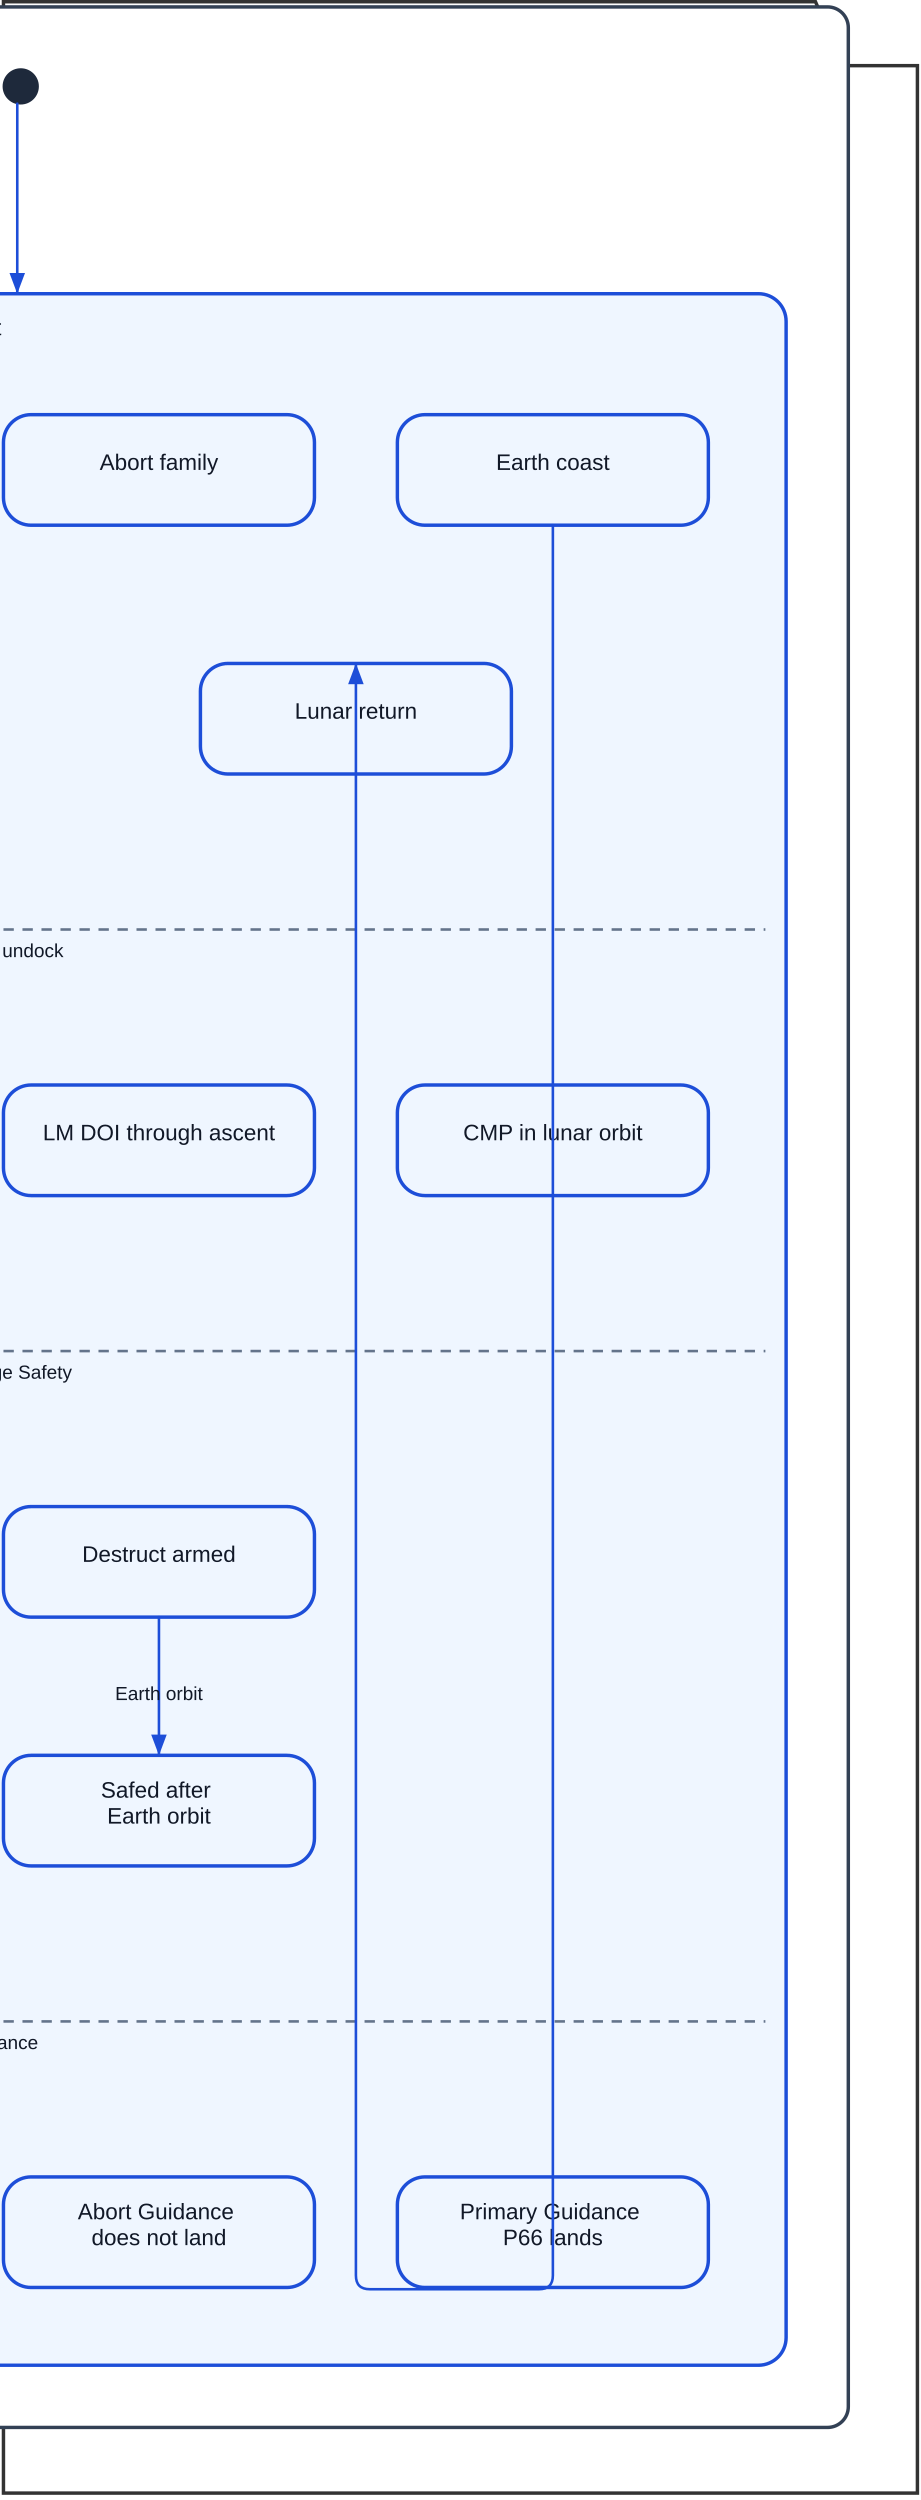
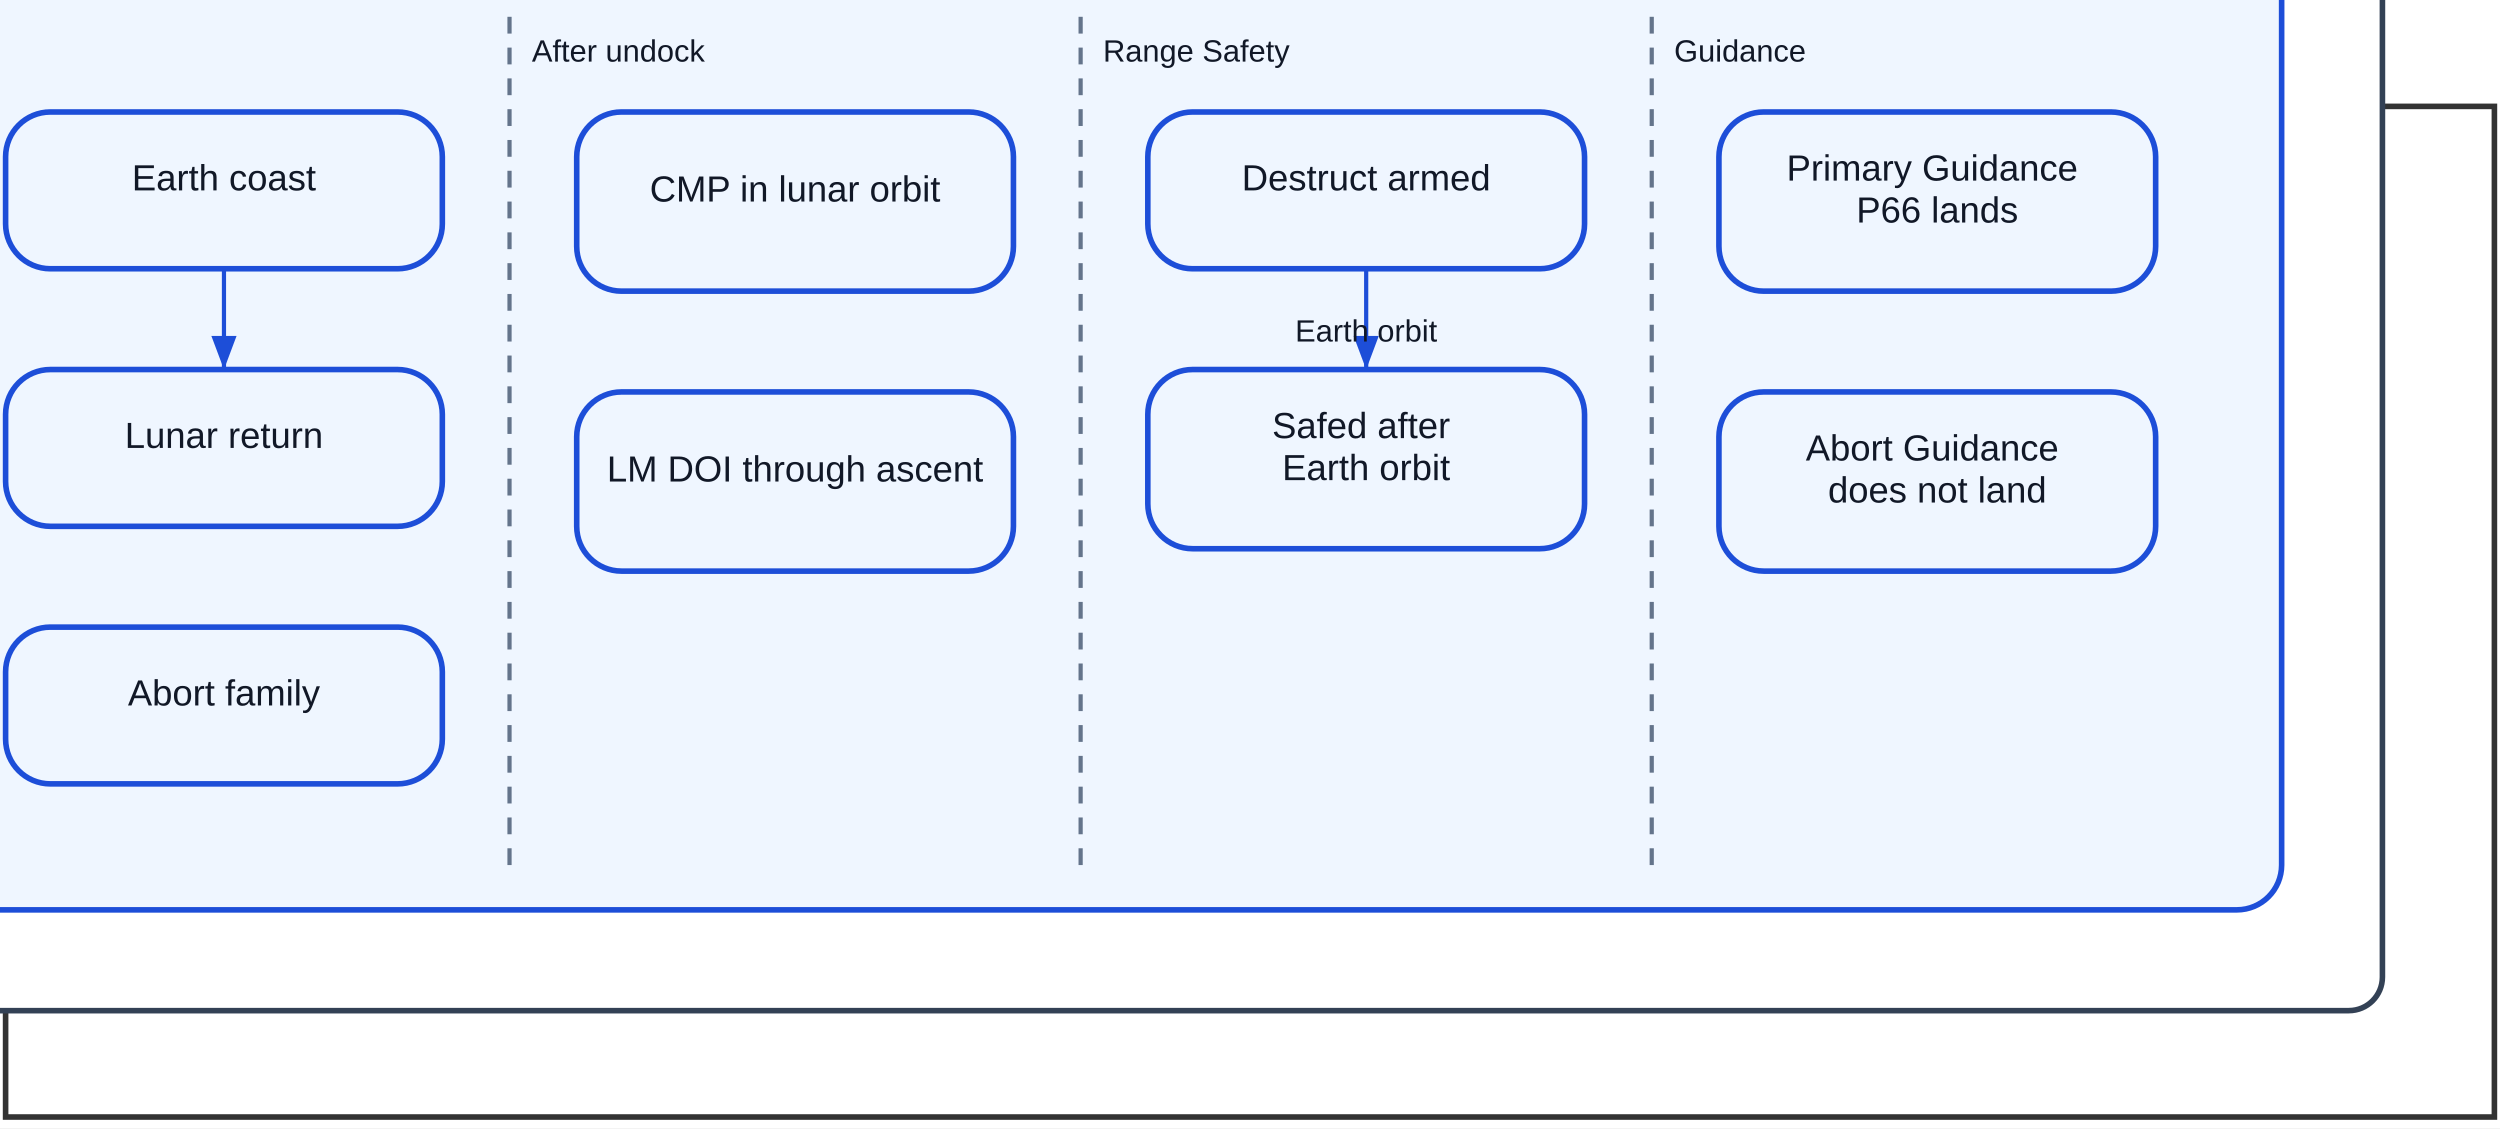
- <svg xmlns="http://www.w3.org/2000/svg" width="533" height="1447" viewBox="0 0 533 1447">
+ <svg xmlns="http://www.w3.org/2000/svg" width="893" height="403" viewBox="0 0 893 403">
  <defs>
    <style>text{font-family:Arial,Helvetica,sans-serif;fill:#111827}.label{font-size:13px}.small{font-size:11px}.header{font-size:14px;font-weight:600}</style>
    <marker id="arrow" markerWidth="8" markerHeight="6" refX="8" refY="3" orient="auto">
      <polygon points="0 0,8 3,0 6" fill="#1D4ED8" />
    </marker>
    <marker id="arrow-dark" markerWidth="8" markerHeight="6" refX="8" refY="3" orient="auto">
      <polygon points="0 0,8 3,0 6" fill="#334155" />
    </marker>
    <marker id="composition" markerWidth="12" markerHeight="12" refX="0" refY="6" orient="auto" markerUnits="strokeWidth">
      <polygon points="0 6,6 0,12 6,6 12" fill="#111827" stroke="#111827" />
    </marker>
  </defs>
-   <rect x="0" y="0" width="533" height="1447" fill="#FFFFFF" />
-   <rect x="2" y="38" width="529" height="1405" fill="none" stroke="#333333" stroke-width="2" />
+   <rect x="0" y="0" width="893" height="403" fill="#FFFFFF" />
+   <rect x="2" y="38" width="889" height="361" fill="none" stroke="#333333" stroke-width="2" />
  <path d="M 2 1 H 472 L 488 38 H 2 Z" fill="#FFFFFF" stroke="#333333" stroke-width="2" />
  <text class="header" x="12" y="24">[stv.mb] Apollo 11 Sourced Concurrency [flight : Flight]</text>
-   <rect x="2" y="38" width="529" height="1407" fill="none" stroke="#333333" stroke-width="0" />
+   <rect x="2" y="38" width="889" height="363" fill="none" stroke="#333333" stroke-width="0" />
  <g transform="translate(2,40)">
-     <rect id="boundary" x="-81" y="-36" width="570" height="1401" rx="12" fill="#FFFFFF" stroke="#334155" stroke-width="2" />
-     <text class="label" x="-71" y="-14">flight</text>
-     <rect id="flight" x="-45" y="130" width="498" height="1199" rx="16" fill="#EFF6FF" stroke="#1D4ED8" stroke-width="2" />
-     <text class="label" x="-33" y="154">Flight</text>
-     <circle id="initial" cx="10" cy="10" r="10" fill="#1E293B" stroke="#1E293B" stroke-width="1" />
-     <rect id="earthCoast" x="228" y="200" width="180" height="64" rx="16" fill="#EFF6FF" stroke="#1D4ED8" stroke-width="2" />
-     <text class="label" text-anchor="middle" x="318" y="232">Earth coast</text>
-     <rect id="lunarReturn" x="114" y="344" width="180" height="64" rx="16" fill="#EFF6FF" stroke="#1D4ED8" stroke-width="2" />
-     <text class="label" text-anchor="middle" x="204" y="376">Lunar return</text>
-     <rect id="abortMode" x="0" y="200" width="180" height="64" rx="16" fill="#EFF6FF" stroke="#1D4ED8" stroke-width="2" />
-     <text class="label" text-anchor="middle" x="90" y="232">Abort family</text>
-     <rect id="csmOrbit" x="228" y="588" width="180" height="64" rx="16" fill="#EFF6FF" stroke="#1D4ED8" stroke-width="2" />
-     <text class="label" text-anchor="middle" x="318" y="620">CMP in lunar orbit</text>
-     <rect id="DOI" x="0" y="588" width="180" height="64" rx="16" fill="#EFF6FF" stroke="#1D4ED8" stroke-width="2" />
-     <text class="label" text-anchor="middle" x="90" y="620">LM DOI through ascent</text>
-     <rect id="rsArmed" x="0" y="832" width="180" height="64" rx="16" fill="#EFF6FF" stroke="#1D4ED8" stroke-width="2" />
-     <text class="label" text-anchor="middle" x="90" y="864">Destruct armed</text>
-     <rect id="rsSafed" x="0" y="976" width="180" height="64" rx="16" fill="#EFF6FF" stroke="#1D4ED8" stroke-width="2" />
+     <rect id="boundary" x="-81" y="-106" width="930" height="427" rx="12" fill="#FFFFFF" stroke="#334155" stroke-width="2" />
+     <text class="label" x="-71" y="-84">flight</text>
+     <rect id="flight" x="-45" y="-70" width="858" height="355" rx="16" fill="#EFF6FF" stroke="#1D4ED8" stroke-width="2" />
+     <text class="label" x="-33" y="-46">Flight</text>
+     <rect id="earthCoast" x="0" y="0" width="156" height="56" rx="16" fill="#EFF6FF" stroke="#1D4ED8" stroke-width="2" />
+     <text class="label" text-anchor="middle" x="78" y="28">Earth coast</text>
+     <rect id="lunarReturn" x="0" y="92" width="156" height="56" rx="16" fill="#EFF6FF" stroke="#1D4ED8" stroke-width="2" />
+     <text class="label" text-anchor="middle" x="78" y="120">Lunar return</text>
+     <rect id="abortMode" x="0" y="184" width="156" height="56" rx="16" fill="#EFF6FF" stroke="#1D4ED8" stroke-width="2" />
+     <text class="label" text-anchor="middle" x="78" y="212">Abort family</text>
+     <rect id="csmOrbit" x="204" y="0" width="156" height="64" rx="16" fill="#EFF6FF" stroke="#1D4ED8" stroke-width="2" />
+     <text class="label" text-anchor="middle" x="282" y="32">CMP in lunar orbit</text>
+     <rect id="DOI" x="204" y="100" width="156" height="64" rx="16" fill="#EFF6FF" stroke="#1D4ED8" stroke-width="2" />
+     <text class="label" text-anchor="middle" x="282" y="132">LM DOI through ascent</text>
+     <rect id="rsArmed" x="408" y="0" width="156" height="56" rx="16" fill="#EFF6FF" stroke="#1D4ED8" stroke-width="2" />
+     <text class="label" text-anchor="middle" x="486" y="28">Destruct armed</text>
+     <rect id="rsSafed" x="408" y="92" width="156" height="64" rx="16" fill="#EFF6FF" stroke="#1D4ED8" stroke-width="2" />
    <text class="label" text-anchor="middle">
-       <tspan x="90" y="1000.5">Safed after</tspan>
-       <tspan x="90" dy="15">Earth orbit</tspan>
+       <tspan x="486" y="116.5">Safed after</tspan>
+       <tspan x="486" dy="15">Earth orbit</tspan>
    </text>
-     <rect id="p66Landing" x="228" y="1220" width="180" height="64" rx="16" fill="#EFF6FF" stroke="#1D4ED8" stroke-width="2" />
+     <rect id="p66Landing" x="612" y="0" width="156" height="64" rx="16" fill="#EFF6FF" stroke="#1D4ED8" stroke-width="2" />
    <text class="label" text-anchor="middle">
-       <tspan x="318" y="1244.5">Primary Guidance</tspan>
-       <tspan x="318" dy="15">P66 lands</tspan>
+       <tspan x="690" y="24.5">Primary Guidance</tspan>
+       <tspan x="690" dy="15">P66 lands</tspan>
    </text>
-     <rect id="agsFollow" x="0" y="1220" width="180" height="64" rx="16" fill="#EFF6FF" stroke="#1D4ED8" stroke-width="2" />
+     <rect id="agsFollow" x="612" y="100" width="156" height="64" rx="16" fill="#EFF6FF" stroke="#1D4ED8" stroke-width="2" />
    <text class="label" text-anchor="middle">
-       <tspan x="90" y="1244.5">Abort Guidance</tspan>
-       <tspan x="90" dy="15">does not land</tspan>
+       <tspan x="690" y="124.5">Abort Guidance</tspan>
+       <tspan x="690" dy="15">does not land</tspan>
    </text>
-     <line id="flight-region-divider-1" x1="-33" y1="498" x2="441" y2="498" stroke="#64748B" stroke-width="1.5" stroke-dasharray="6 5" />
-     <text class="small" x="-27" y="514">After undock</text>
-     <line id="flight-region-divider-2" x1="-33" y1="742" x2="441" y2="742" stroke="#64748B" stroke-width="1.5" stroke-dasharray="6 5" />
-     <text class="small" x="-27" y="758">Range Safety</text>
-     <line id="flight-region-divider-3" x1="-33" y1="1130" x2="441" y2="1130" stroke="#64748B" stroke-width="1.5" stroke-dasharray="6 5" />
-     <text class="small" x="-27" y="1146">Guidance</text>
-     <path d="M 318,264 L 318,1277 Q 318,1285 310,1285 L 212,1285 Q 204,1285 204,1277 L 204,344" fill="none" stroke="#1D4ED8" stroke-width="1.5" stroke-linejoin="round" stroke-linecap="round" marker-end="url(#arrow)" />
-     <path d="M 90,896 L 90,976" fill="none" stroke="#1D4ED8" stroke-width="1.5" stroke-linejoin="round" stroke-linecap="round" marker-end="url(#arrow)" />
-     <path d="M 8,20 L 7.987,130" fill="none" stroke="#1D4ED8" stroke-width="1.5" stroke-linejoin="round" stroke-linecap="round" marker-end="url(#arrow)" />
-     <text class="small" text-anchor="middle" x="90" y="944">Earth orbit</text>
+     <line id="flight-region-divider-1" x1="180" y1="-34" x2="180" y2="273" stroke="#64748B" stroke-width="1.5" stroke-dasharray="6 5" />
+     <text class="small" x="188" y="-18">After undock</text>
+     <line id="flight-region-divider-2" x1="384" y1="-34" x2="384" y2="273" stroke="#64748B" stroke-width="1.5" stroke-dasharray="6 5" />
+     <text class="small" x="392" y="-18">Range Safety</text>
+     <line id="flight-region-divider-3" x1="588" y1="-34" x2="588" y2="273" stroke="#64748B" stroke-width="1.5" stroke-dasharray="6 5" />
+     <text class="small" x="596" y="-18">Guidance</text>
+     <path d="M 78,56 L 78,92" fill="none" stroke="#1D4ED8" stroke-width="1.5" stroke-linejoin="round" stroke-linecap="round" marker-end="url(#arrow)" />
+     <path d="M 486,56 L 486,92" fill="none" stroke="#1D4ED8" stroke-width="1.5" stroke-linejoin="round" stroke-linecap="round" marker-end="url(#arrow)" />
+     <text class="small" text-anchor="middle" x="486" y="82">Earth orbit</text>
  </g>
</svg>
